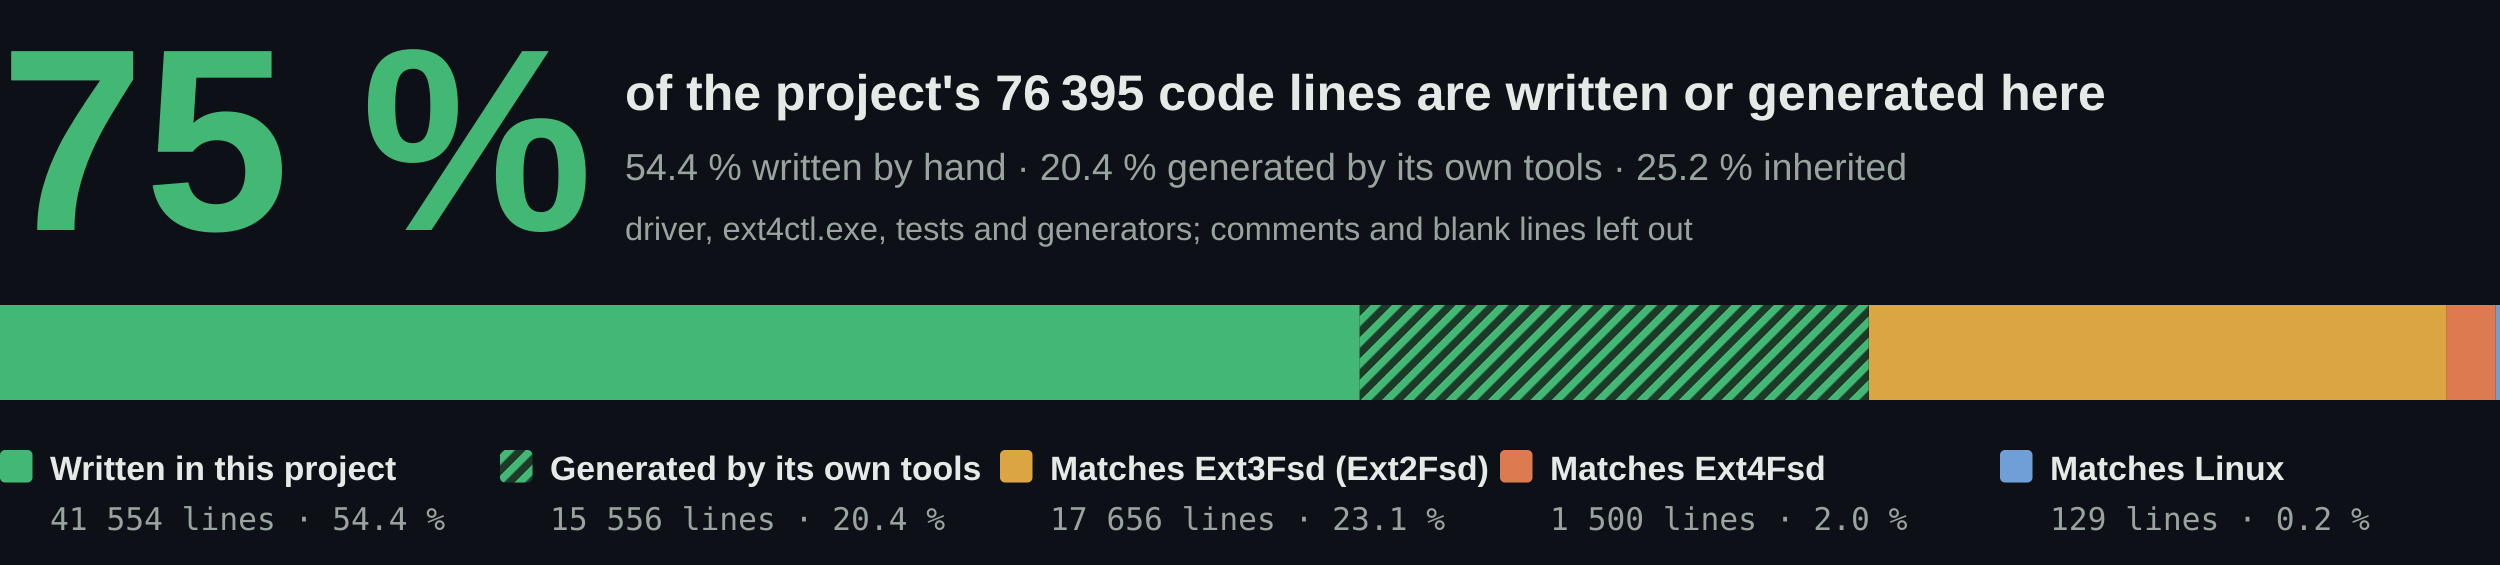
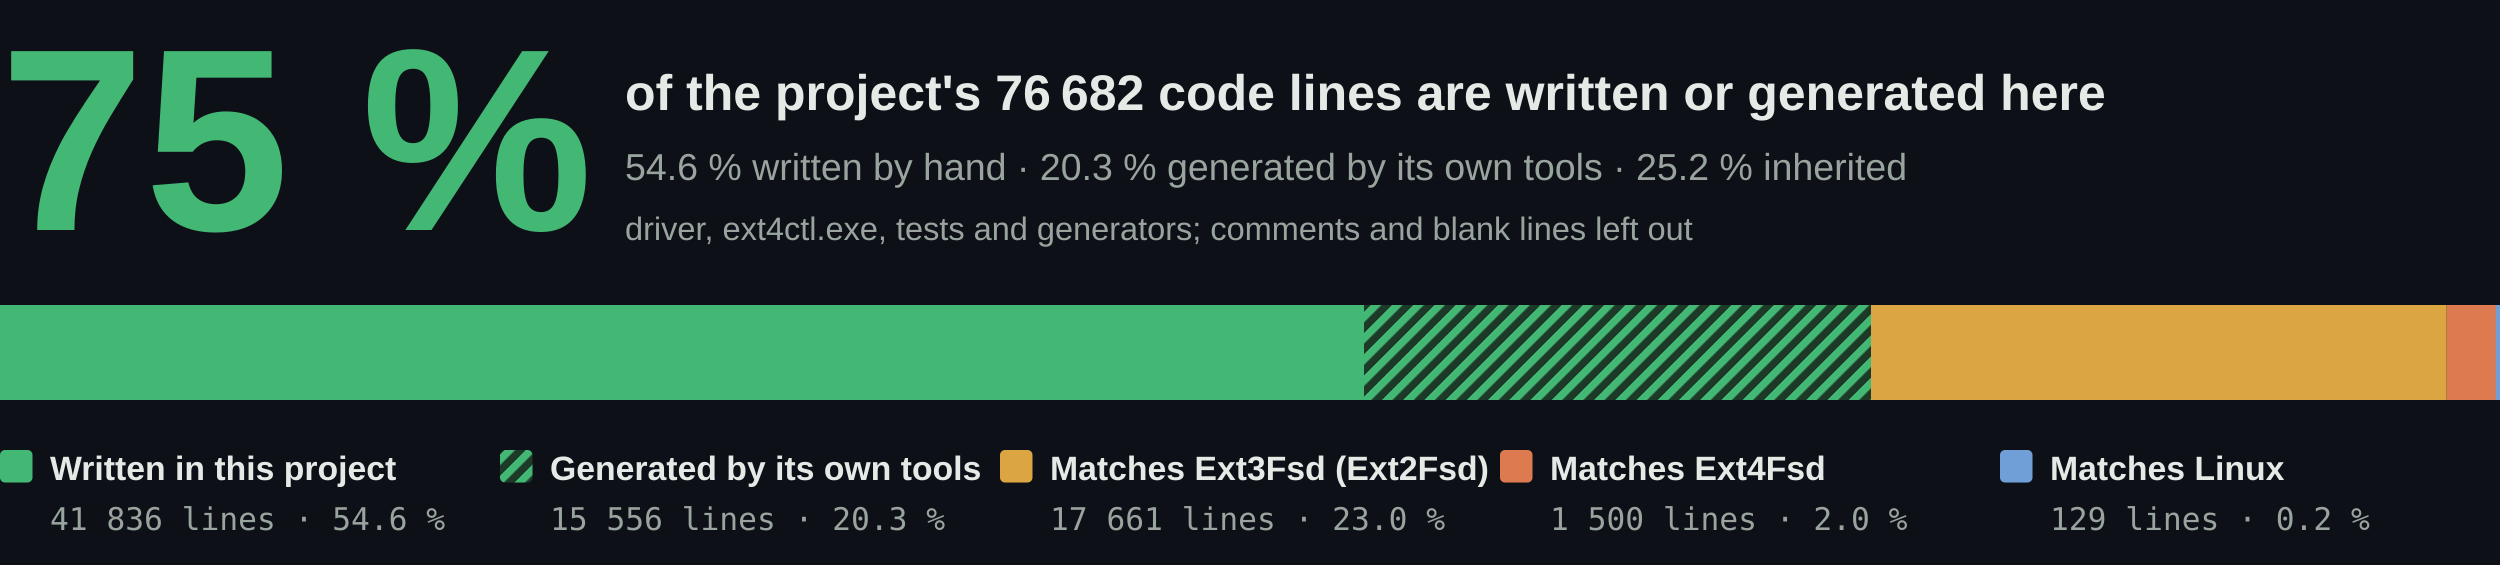
- <svg xmlns="http://www.w3.org/2000/svg" id="ext4-lineage-summary-dark" viewBox="0 0 1000 226" width="1000" height="226" style="max-width:100%;height:auto" role="img" aria-label="75 % of the project's 76 395 code lines are written or generated in this project">
+ <svg xmlns="http://www.w3.org/2000/svg" id="ext4-lineage-summary-dark" viewBox="0 0 1000 226" width="1000" height="226" style="max-width:100%;height:auto" role="img" aria-label="75 % of the project's 76 682 code lines are written or generated in this project">
  <style>#ext4-lineage-summary-dark text{font-family:'Segoe UI', 'Helvetica Neue', Arial, sans-serif;fill:#e5eae6}#ext4-lineage-summary-dark .l-mono{font-family:Consolas, 'Cascadia Mono', Menlo, 'DejaVu Sans Mono', monospace}#ext4-lineage-summary-dark .l-muted{fill:#9aa49f}#ext4-lineage-summary-dark .l-own{fill:#43b874}#ext4-lineage-summary-dark .l-gen{fill:url(#ext4-lineage-summary-dark-hatch)}#ext4-lineage-summary-dark .l-x3{fill:#dba541}#ext4-lineage-summary-dark .l-x4{fill:#de7a50}#ext4-lineage-summary-dark .l-lx{fill:#6f9fd6}#ext4-lineage-summary-dark .l-on{fill:#0c100e}</style>
  <defs>
    <pattern id="ext4-lineage-summary-dark-hatch" width="6" height="6" patternUnits="userSpaceOnUse" patternTransform="rotate(45)">
      <rect width="6" height="6" fill="#1d3a29" />
      <rect width="3" height="6" fill="#43b874" />
    </pattern>
  </defs>
  <rect width="1000" height="226" fill="#0d1117" />
  <text x="0.0" y="92.0" font-size="104" class="l-own" font-weight="800">75 %</text>
-   <text x="250.0" y="44.0" font-size="20" font-weight="600">of the project's 76 395 code lines are written or generated here</text>
-   <text x="250.0" y="72.0" font-size="15" class="l-muted">54.4 % written by hand · 20.4 % generated by its own tools · 25.2 % inherited</text>
+   <text x="250.0" y="44.0" font-size="20" font-weight="600">of the project's 76 682 code lines are written or generated here</text>
+   <text x="250.0" y="72.0" font-size="15" class="l-muted">54.6 % written by hand · 20.3 % generated by its own tools · 25.2 % inherited</text>
  <text x="250.0" y="96.0" font-size="13" class="l-muted">driver, ext4ctl.exe, tests and generators; comments and blank lines left out</text>
-   <rect x="0.0" y="122" width="543.9" height="38" class="l-own" />
-   <rect x="543.9" y="122" width="203.6" height="38" class="l-gen" />
-   <rect x="747.6" y="122" width="231.1" height="38" class="l-x3" />
-   <rect x="978.7" y="122" width="19.6" height="38" class="l-x4" />
+   <rect x="0.0" y="122" width="545.6" height="38" class="l-own" />
+   <rect x="545.6" y="122" width="202.9" height="38" class="l-gen" />
+   <rect x="748.4" y="122" width="230.3" height="38" class="l-x3" />
+   <rect x="978.8" y="122" width="19.6" height="38" class="l-x4" />
  <rect x="998.3" y="122" width="1.7" height="38" class="l-lx" />
  <rect x="0" y="180" width="13" height="13" rx="2" class="l-own" />
  <text x="20.0" y="192.0" font-size="13.5" font-weight="600">Written in this project</text>
-   <text x="20.0" y="212.0" font-size="12.5" class="l-mono l-muted">41 554 lines · 54.4 %</text>
+   <text x="20.0" y="212.0" font-size="12.5" class="l-mono l-muted">41 836 lines · 54.6 %</text>
  <rect x="200" y="180" width="13" height="13" rx="2" class="l-gen" />
  <text x="220.0" y="192.0" font-size="13.5" font-weight="600">Generated by its own tools</text>
-   <text x="220.0" y="212.0" font-size="12.5" class="l-mono l-muted">15 556 lines · 20.4 %</text>
+   <text x="220.0" y="212.0" font-size="12.5" class="l-mono l-muted">15 556 lines · 20.3 %</text>
  <rect x="400" y="180" width="13" height="13" rx="2" class="l-x3" />
  <text x="420.0" y="192.0" font-size="13.5" font-weight="600">Matches Ext3Fsd (Ext2Fsd)</text>
-   <text x="420.0" y="212.0" font-size="12.5" class="l-mono l-muted">17 656 lines · 23.1 %</text>
+   <text x="420.0" y="212.0" font-size="12.5" class="l-mono l-muted">17 661 lines · 23.0 %</text>
  <rect x="600" y="180" width="13" height="13" rx="2" class="l-x4" />
  <text x="620.0" y="192.0" font-size="13.5" font-weight="600">Matches Ext4Fsd</text>
  <text x="620.0" y="212.0" font-size="12.5" class="l-mono l-muted">1 500 lines · 2.0 %</text>
  <rect x="800" y="180" width="13" height="13" rx="2" class="l-lx" />
  <text x="820.0" y="192.0" font-size="13.5" font-weight="600">Matches Linux</text>
  <text x="820.0" y="212.0" font-size="12.5" class="l-mono l-muted">129 lines · 0.2 %</text>
</svg>
